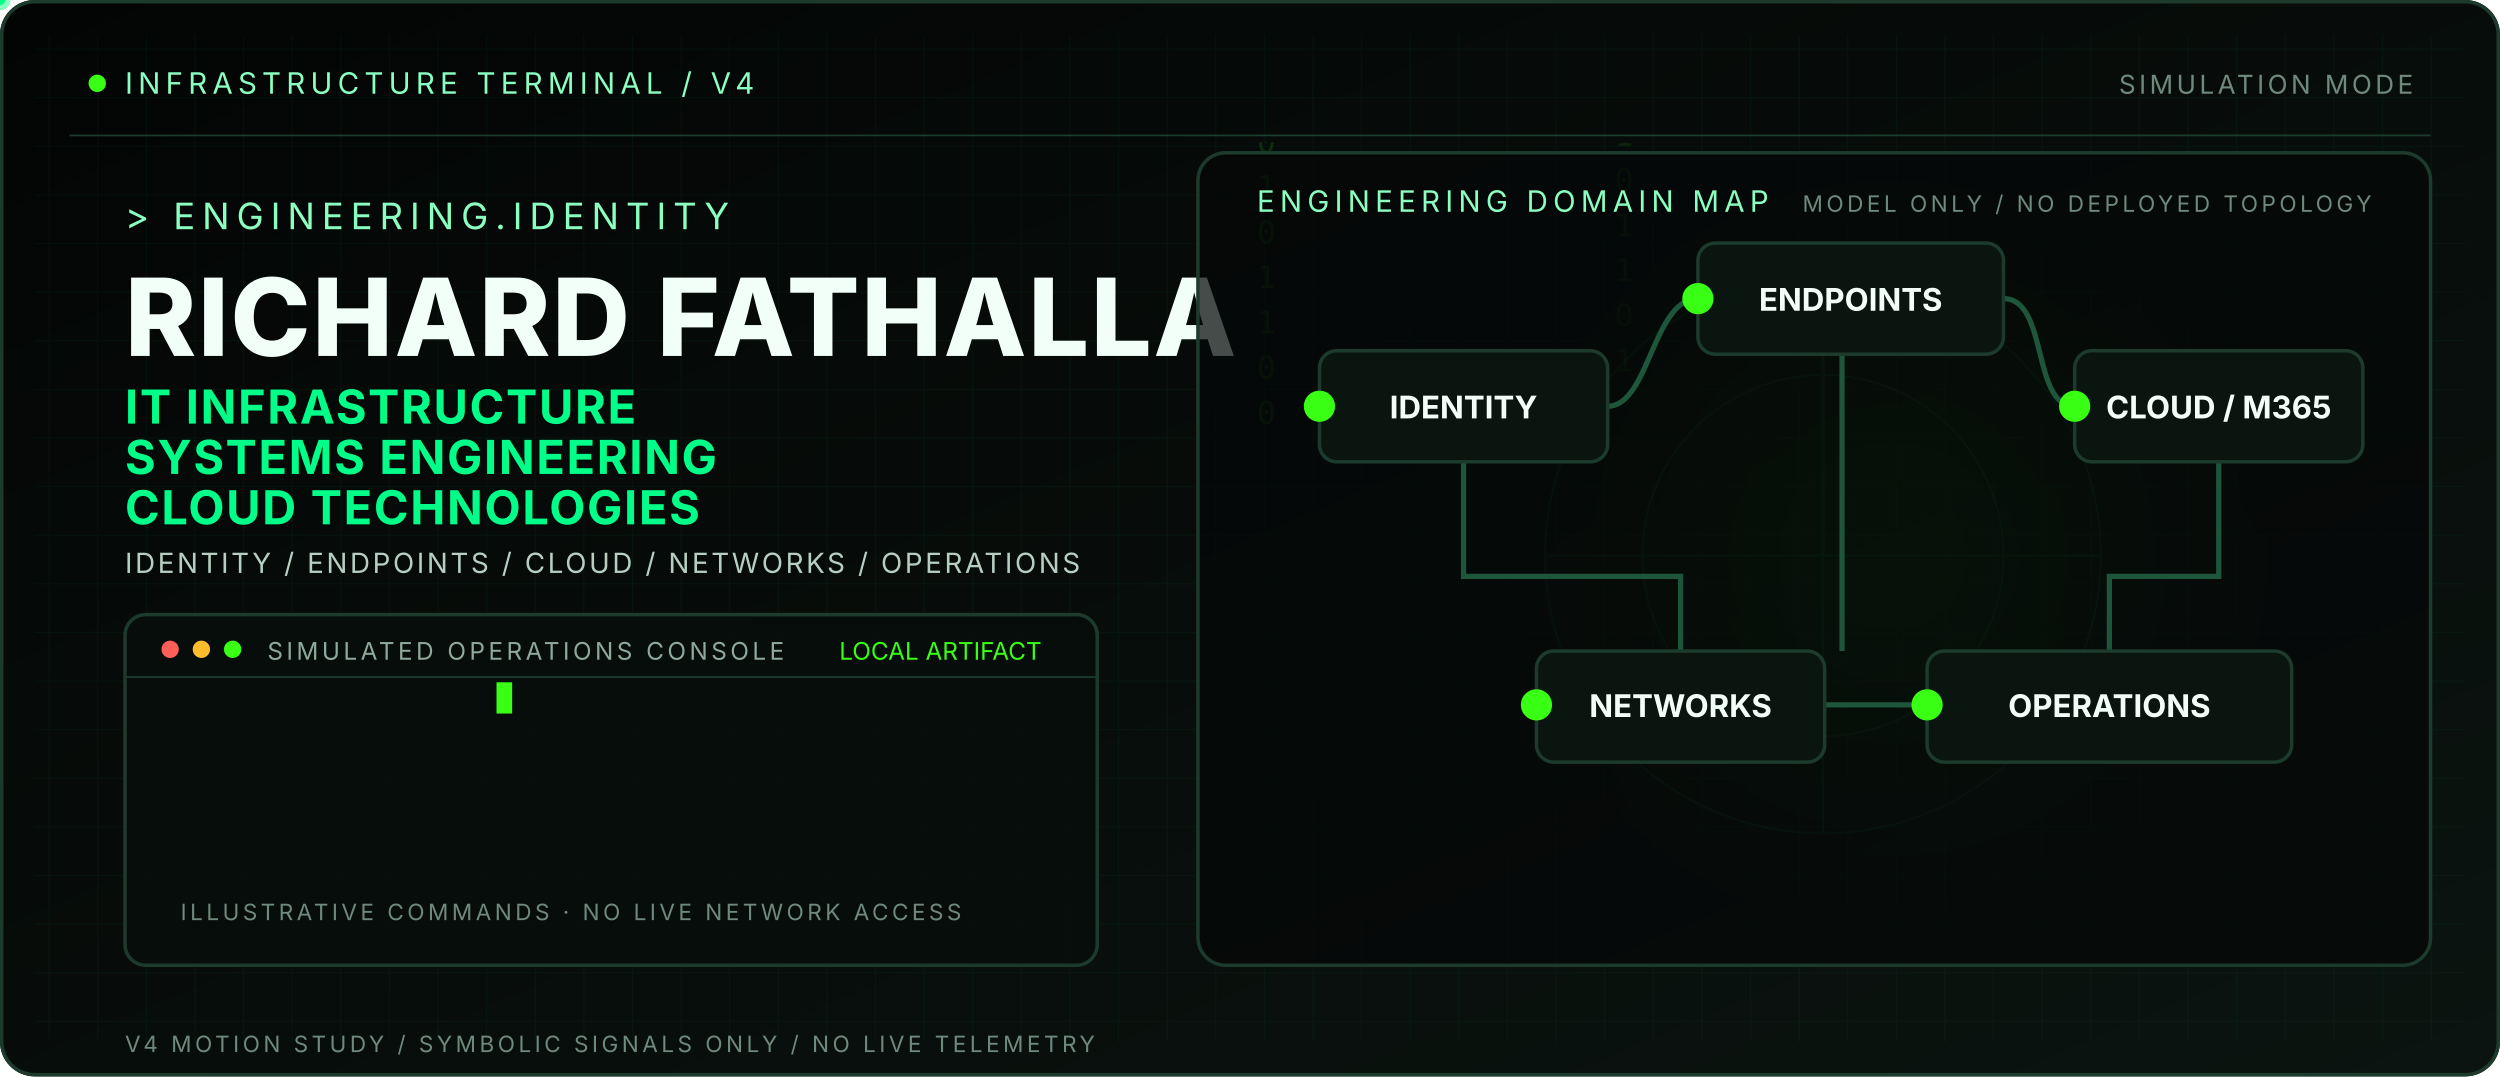
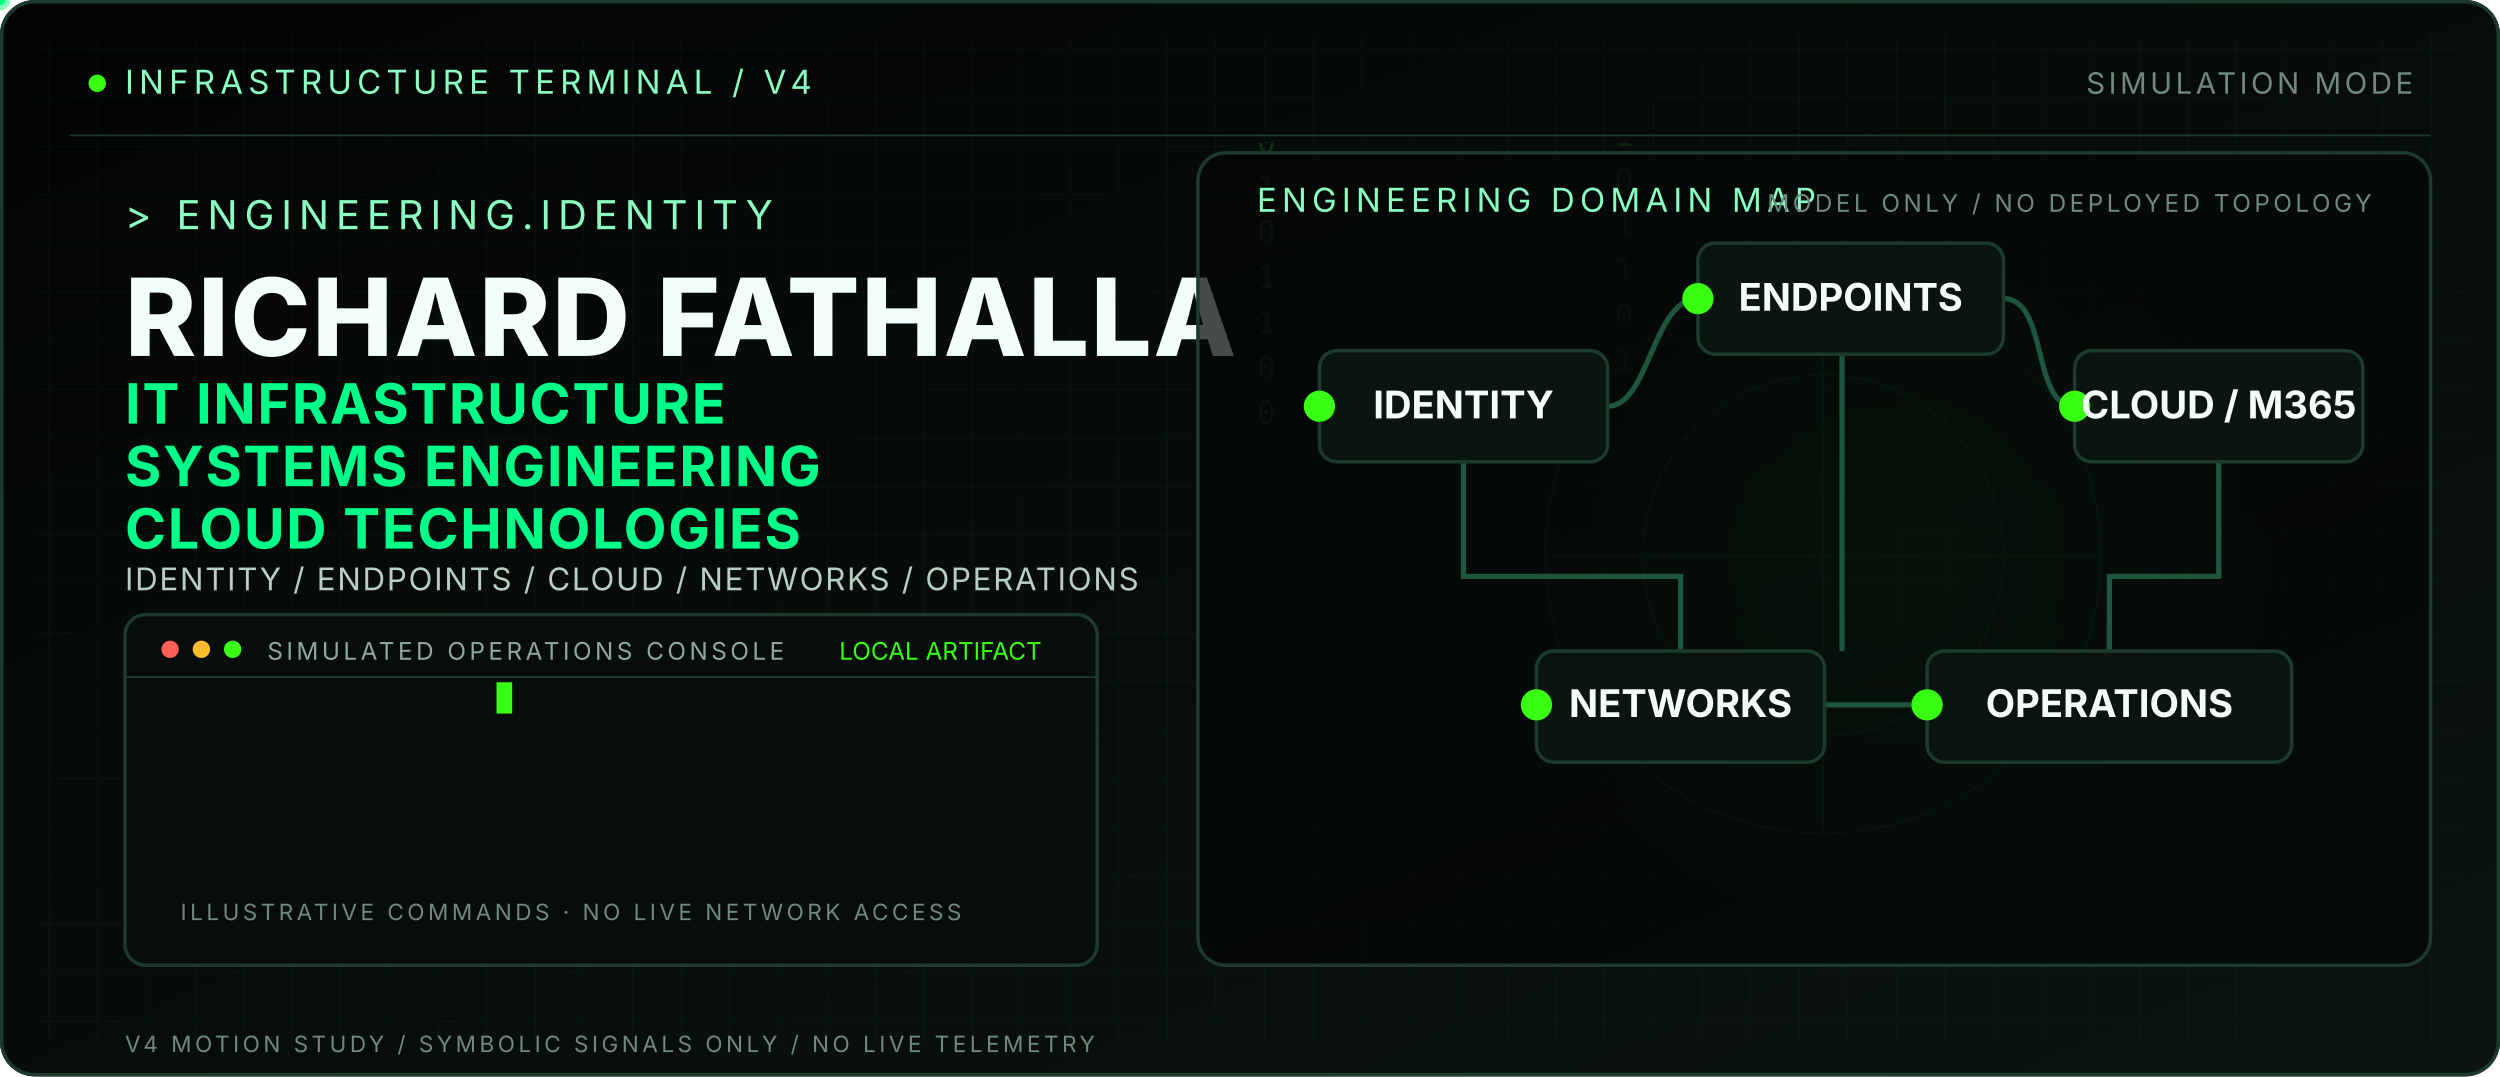
<svg xmlns="http://www.w3.org/2000/svg" width="1440" height="620" viewBox="0 0 1440 620" role="img" aria-labelledby="title desc">
  <defs>
    <linearGradient id="bg" x1="0" y1="0" x2="1" y2="1">
      <stop stop-color="#030504" />
      <stop offset="1" stop-color="#0B1410" />
    </linearGradient>
    <linearGradient id="headerGlow" x1="0" y1="0" x2="1" y2="0">
      <stop stop-color="#00FF88" stop-opacity="0" />
      <stop offset=".5" stop-color="#00FF88" stop-opacity=".8" />
      <stop offset="1" stop-color="#00FF88" stop-opacity="0" />
    </linearGradient>
    <radialGradient id="radarGlow">
      <stop stop-color="#39FF14" stop-opacity=".12" />
      <stop offset="1" stop-color="#39FF14" stop-opacity="0" />
    </radialGradient>
    <pattern id="grid" width="28" height="28" patternUnits="userSpaceOnUse">
      <path d="M28 0H0V28" fill="none" stroke="#00FF88" stroke-opacity=".045" />
    </pattern>
    <clipPath id="rainWindow">
      <rect x="690" y="82" width="710" height="480" rx="14" />
    </clipPath>
    <clipPath id="cmd1">
      <rect x="104" y="389" width="0" height="24">
        <animate attributeName="width" values="0;220;220;0" keyTimes="0;.18;.74;1" dur="12s" repeatCount="indefinite" />
      </rect>
    </clipPath>
    <clipPath id="cmd2">
      <rect x="104" y="416" width="0" height="24">
        <animate attributeName="width" values="0;290;290;0" keyTimes="0;.18;.74;1" dur="12s" begin="1.5s" repeatCount="indefinite" />
      </rect>
    </clipPath>
    <clipPath id="cmd3">
      <rect x="104" y="443" width="0" height="24">
        <animate attributeName="width" values="0;230;230;0" keyTimes="0;.18;.74;1" dur="12s" begin="3s" repeatCount="indefinite" />
      </rect>
    </clipPath>
    <clipPath id="cmd4">
      <rect x="104" y="470" width="0" height="24">
        <animate attributeName="width" values="0;300;300;0" keyTimes="0;.18;.74;1" dur="12s" begin="4.5s" repeatCount="indefinite" />
      </rect>
    </clipPath>
  </defs>
  <style>
    @media (prefers-reduced-motion: reduce) {
      .motion { display: none; }
      .commands { clip-path: none; }
      #cmd1 rect, #cmd2 rect, #cmd3 rect, #cmd4 rect { display: none; }
    }
  </style>
  <rect width="1440" height="620" rx="20" fill="url(#bg)" />
  <rect x="1" y="1" width="1438" height="618" rx="19" fill="none" stroke="#1C3B2D" stroke-width="2" />
  <rect x="20" y="20" width="1400" height="580" rx="14" fill="url(#grid)" />
  <path d="M40 78H1400" stroke="#1C3B2D" />
  <path d="M40 79H1400" stroke="url(#headerGlow)" stroke-width="2" opacity=".65" />
  <g clip-path="url(#rainWindow)" fill="#39FF14" font-family="ui-monospace, Consolas, monospace" font-size="18">
    <g class="motion" opacity=".14">
      <text x="724" y="-120">0<tspan x="724" dy="26">1</tspan>
        <tspan x="724" dy="26">0</tspan>
        <tspan x="724" dy="26">1</tspan>
        <tspan x="724" dy="26">1</tspan>
        <tspan x="724" dy="26">0</tspan>
        <tspan x="724" dy="26">0</tspan>
        <tspan x="724" dy="26">1</tspan>
        <tspan x="724" dy="26">0</tspan>
        <tspan x="724" dy="26">1</tspan>
        <tspan x="724" dy="26">0</tspan>
        <tspan x="724" dy="26">1</tspan>
        <tspan x="724" dy="26">1</tspan>
        <tspan x="724" dy="26">0</tspan>
        <tspan x="724" dy="26">0</tspan>
        <animate attributeName="y" from="-120" to="620" dur="15s" repeatCount="indefinite" />
      </text>
    </g>
    <g class="motion" opacity=".11">
      <text x="770" y="-300">1<tspan x="770" dy="26">0</tspan>
        <tspan x="770" dy="26">1</tspan>
        <tspan x="770" dy="26">0</tspan>
        <tspan x="770" dy="26">0</tspan>
        <tspan x="770" dy="26">1</tspan>
        <tspan x="770" dy="26">1</tspan>
        <tspan x="770" dy="26">0</tspan>
        <tspan x="770" dy="26">1</tspan>
        <tspan x="770" dy="26">1</tspan>
        <tspan x="770" dy="26">0</tspan>
        <tspan x="770" dy="26">0</tspan>
        <tspan x="770" dy="26">1</tspan>
        <tspan x="770" dy="26">0</tspan>
        <tspan x="770" dy="26">1</tspan>
        <animate attributeName="y" from="-300" to="680" dur="15s" begin="1s" repeatCount="indefinite" />
      </text>
    </g>
    <g class="motion" opacity=".10">
      <text x="930" y="-150">0<tspan x="930" dy="26">0</tspan>
        <tspan x="930" dy="26">1</tspan>
        <tspan x="930" dy="26">1</tspan>
        <tspan x="930" dy="26">0</tspan>
        <tspan x="930" dy="26">1</tspan>
        <tspan x="930" dy="26">0</tspan>
        <tspan x="930" dy="26">0</tspan>
        <tspan x="930" dy="26">1</tspan>
        <tspan x="930" dy="26">1</tspan>
        <tspan x="930" dy="26">0</tspan>
        <tspan x="930" dy="26">1</tspan>
        <tspan x="930" dy="26">1</tspan>
        <tspan x="930" dy="26">0</tspan>
        <tspan x="930" dy="26">1</tspan>
        <animate attributeName="y" from="-150" to="610" dur="18s" begin="2s" repeatCount="indefinite" />
      </text>
    </g>
    <g class="motion" opacity=".09">
      <text x="1340" y="-360">1<tspan x="1340" dy="26">1</tspan>
        <tspan x="1340" dy="26">0</tspan>
        <tspan x="1340" dy="26">0</tspan>
        <tspan x="1340" dy="26">1</tspan>
        <tspan x="1340" dy="26">0</tspan>
        <tspan x="1340" dy="26">1</tspan>
        <tspan x="1340" dy="26">1</tspan>
        <tspan x="1340" dy="26">0</tspan>
        <tspan x="1340" dy="26">0</tspan>
        <tspan x="1340" dy="26">1</tspan>
        <tspan x="1340" dy="26">0</tspan>
        <tspan x="1340" dy="26">1</tspan>
        <tspan x="1340" dy="26">0</tspan>
        <tspan x="1340" dy="26">1</tspan>
        <animate attributeName="y" from="-360" to="640" dur="18s" begin="7s" repeatCount="indefinite" />
      </text>
    </g>
  </g>
  <circle cx="1090" cy="320" r="220" fill="url(#radarGlow)" />
  <g class="motion" fill="none" stroke="#00FF88" opacity=".12">
    <circle cx="1050" cy="320" r="160" stroke-width="1" />
    <circle cx="1050" cy="320" r="104" stroke-width="1" />
    <path d="M890 320H1210M1050 160V480" stroke-width="1" />
    <path d="M1050 320V160" stroke-width="2" />
    <animateTransform attributeName="transform" type="rotate" from="0 1050 320" to="360 1050 320" dur="30s" repeatCount="indefinite" />
  </g>
  <g font-family="Inter, Segoe UI, Arial, sans-serif">
    <circle cx="56" cy="48" r="5" fill="#39FF14" />
-     <text x="72" y="54" fill="#8AFFC1" font-size="17" letter-spacing="3">INFRASTRUCTURE TERMINAL / V4</text>
-     <text x="1390" y="54" text-anchor="end" fill="#6F897C" font-size="15" letter-spacing="2">SIMULATION MODE</text>
-     <text x="72" y="132" fill="#8AFFC1" font-size="21" letter-spacing="4">&gt; ENGINEERING.IDENTITY</text>
+     <text x="72" y="54" fill="#8AFFC1" font-size="19" letter-spacing="3">INFRASTRUCTURE TERMINAL / V4</text>
+     <text x="1390" y="54" text-anchor="end" fill="#6F897C" font-size="17" letter-spacing="2">SIMULATION MODE</text>
+     <text x="72" y="132" fill="#8AFFC1" font-size="23" letter-spacing="4">&gt; ENGINEERING.IDENTITY</text>
    <text x="72" y="205" fill="#F2FFF8" font-size="62" font-weight="800" letter-spacing="1">RICHARD FATHALLA</text>
-     <text x="72" y="244" fill="#00FF88" font-size="27" font-weight="700" letter-spacing="1">IT INFRASTRUCTURE</text>
-     <text x="72" y="273" fill="#00FF88" font-size="27" font-weight="700" letter-spacing="1">SYSTEMS ENGINEERING</text>
-     <text x="72" y="302" fill="#00FF88" font-size="27" font-weight="700" letter-spacing="1">CLOUD TECHNOLOGIES</text>
-     <text x="72" y="330" fill="#B7CFC2" font-size="16" letter-spacing="1.5">IDENTITY / ENDPOINTS / CLOUD / NETWORKS / OPERATIONS</text>
+     <text x="72" y="244" fill="#00FF88" font-size="32" font-weight="700" letter-spacing="1">IT INFRASTRUCTURE</text>
+     <text x="72" y="280" fill="#00FF88" font-size="32" font-weight="700" letter-spacing="1">SYSTEMS ENGINEERING</text>
+     <text x="72" y="316" fill="#00FF88" font-size="32" font-weight="700" letter-spacing="1">CLOUD TECHNOLOGIES</text>
+     <text x="72" y="340" fill="#B7CFC2" font-size="18" letter-spacing="1">IDENTITY / ENDPOINTS / CLOUD / NETWORKS / OPERATIONS</text>
    <rect x="72" y="354" width="560" height="202" rx="12" fill="#070D0B" fill-opacity=".92" stroke="#1C3B2D" stroke-width="2" />
    <path d="M72 390H632" stroke="#1C3B2D" />
    <circle cx="98" cy="374" r="5" fill="#FF5F56" />
    <circle cx="116" cy="374" r="5" fill="#FFBD2E" />
    <circle cx="134" cy="374" r="5" fill="#39FF14" />
    <text x="154" y="380" fill="#8FA99B" font-size="14" letter-spacing="2">SIMULATED OPERATIONS CONSOLE</text>
    <text x="600" y="380" text-anchor="end" fill="#39FF14" font-size="14">LOCAL ARTIFACT</text>
    <g fill="#B7CFC2" font-family="ui-monospace, Consolas, monospace" font-size="19">
      <text class="commands" x="104" y="408" clip-path="url(#cmd1)">&gt; system.status</text>
      <text class="commands" x="104" y="435" clip-path="url(#cmd2)">&gt; network.interfaces</text>
      <text class="commands" x="104" y="462" clip-path="url(#cmd3)">&gt; identity.check</text>
      <text class="commands" x="104" y="489" clip-path="url(#cmd4)">&gt; endpoint.inventory</text>
    </g>
    <rect class="motion" x="286" y="393" width="9" height="18" fill="#39FF14">
      <animate attributeName="opacity" values="1;0;1" dur="1.1s" repeatCount="indefinite" />
    </rect>
    <text x="104" y="530" fill="#6F897C" font-size="13" letter-spacing="2">ILLUSTRATIVE COMMANDS · NO LIVE NETWORK ACCESS</text>
  </g>
  <rect x="690" y="88" width="710" height="468" rx="16" fill="#050807" fill-opacity=".72" stroke="#1C3B2D" stroke-width="2" />
  <g font-family="Inter, Segoe UI, Arial, sans-serif">
-     <text x="724" y="122" fill="#8AFFC1" font-size="17" letter-spacing="3">ENGINEERING DOMAIN MAP</text>
-     <text x="1366" y="122" text-anchor="end" fill="#6F897C" font-size="13" letter-spacing="2">MODEL ONLY / NO DEPLOYED TOPOLOGY</text>
+     <text x="724" y="122" fill="#8AFFC1" font-size="19" letter-spacing="3">ENGINEERING DOMAIN MAP</text>
+     <text x="1366" y="122" text-anchor="end" fill="#6F897C" font-size="14" letter-spacing="2">MODEL ONLY / NO DEPLOYED TOPOLOGY</text>
  </g>
  <g fill="none" stroke="#1D563B" stroke-width="3">
    <path d="M926 234C950 234 952 172 978 172H1154C1180 172 1170 234 1195 234" />
    <path d="M843 266V332H968V375M1061 204V375M1278 266V332H1215V375M1051 406H1110" />
  </g>
  <g class="motion" fill="none" stroke="#8AFFC1" stroke-width="2">
    <g>
      <path d="M-28 0H0" stroke-width="4" />
      <circle r="5" fill="#8AFFC1" />
      <animateMotion dur="8s" repeatCount="indefinite" path="M926 234C950 234 952 172 978 172H1154C1180 172 1170 234 1195 234" rotate="auto" />
    </g>
    <g>
      <path d="M-22 0H0" stroke-width="3" />
      <circle r="4" fill="#39FF14" />
      <animateMotion dur="9.5s" begin="2s" repeatCount="indefinite" path="M1195 234C1170 234 1180 172 1154 172H978C952 172 950 234 926 234" rotate="auto" />
    </g>
    <g>
      <path d="M-20 0H0" stroke-width="3" />
      <circle r="4" fill="#8AFFC1" />
      <animateMotion dur="7s" begin="1s" repeatCount="indefinite" path="M843 266V332H968V375H1051H1110" rotate="auto" />
    </g>
    <g>
      <path d="M-20 0H0" stroke-width="3" />
      <circle r="4" fill="#00FF88" />
      <animateMotion dur="8s" begin="4s" repeatCount="indefinite" path="M1110 406H1051H968V375H843V266" rotate="auto" />
    </g>
  </g>
  <g fill="#0B1510" stroke="#1C3B2D" stroke-width="2">
    <rect x="760" y="202" width="166" height="64" rx="10" />
    <rect x="978" y="140" width="176" height="64" rx="10" />
    <rect x="1195" y="202" width="166" height="64" rx="10" />
    <rect x="885" y="375" width="166" height="64" rx="10" />
    <rect x="1110" y="375" width="210" height="64" rx="10" />
  </g>
  <g fill="#050807" stroke="#39FF14" stroke-width="2">
    <circle cx="760" cy="234" r="8" />
    <circle cx="978" cy="172" r="8" />
    <circle cx="1195" cy="234" r="8" />
    <circle cx="885" cy="406" r="8" />
    <circle cx="1110" cy="406" r="8" />
  </g>
  <g class="motion" fill="#39FF14">
    <circle cx="760" cy="234" r="8">
      <animate attributeName="r" values="7;11;7" dur="6s" repeatCount="indefinite" />
    </circle>
    <circle cx="978" cy="172" r="8">
      <animate attributeName="r" values="7;11;7" dur="6s" begin="1s" repeatCount="indefinite" />
    </circle>
    <circle cx="1195" cy="234" r="8">
      <animate attributeName="r" values="7;11;7" dur="6s" begin="2s" repeatCount="indefinite" />
    </circle>
    <circle cx="885" cy="406" r="8">
      <animate attributeName="r" values="7;11;7" dur="6s" begin="3s" repeatCount="indefinite" />
    </circle>
    <circle cx="1110" cy="406" r="8">
      <animate attributeName="r" values="7;11;7" dur="6s" begin="4s" repeatCount="indefinite" />
    </circle>
  </g>
-   <g font-family="Inter, Segoe UI, Arial, sans-serif" text-anchor="middle" fill="#F2FFF8" font-size="18" font-weight="700">
+   <g font-family="Inter, Segoe UI, Arial, sans-serif" text-anchor="middle" fill="#F2FFF8" font-size="22" font-weight="700">
    <text x="843" y="241">IDENTITY</text>
    <text x="1066" y="179">ENDPOINTS</text>
    <text x="1278" y="241">CLOUD / M365</text>
    <text x="968" y="413">NETWORKS</text>
    <text x="1215" y="413">OPERATIONS</text>
  </g>
  <path d="M42 585H1398" stroke="url(#headerGlow)" stroke-width="2" opacity=".55" />
  <text x="72" y="606" fill="#6F897C" font-family="Inter, Segoe UI, Arial, sans-serif" font-size="13" letter-spacing="2">V4 MOTION STUDY / SYMBOLIC SIGNALS ONLY / NO LIVE TELEMETRY</text>
</svg>
